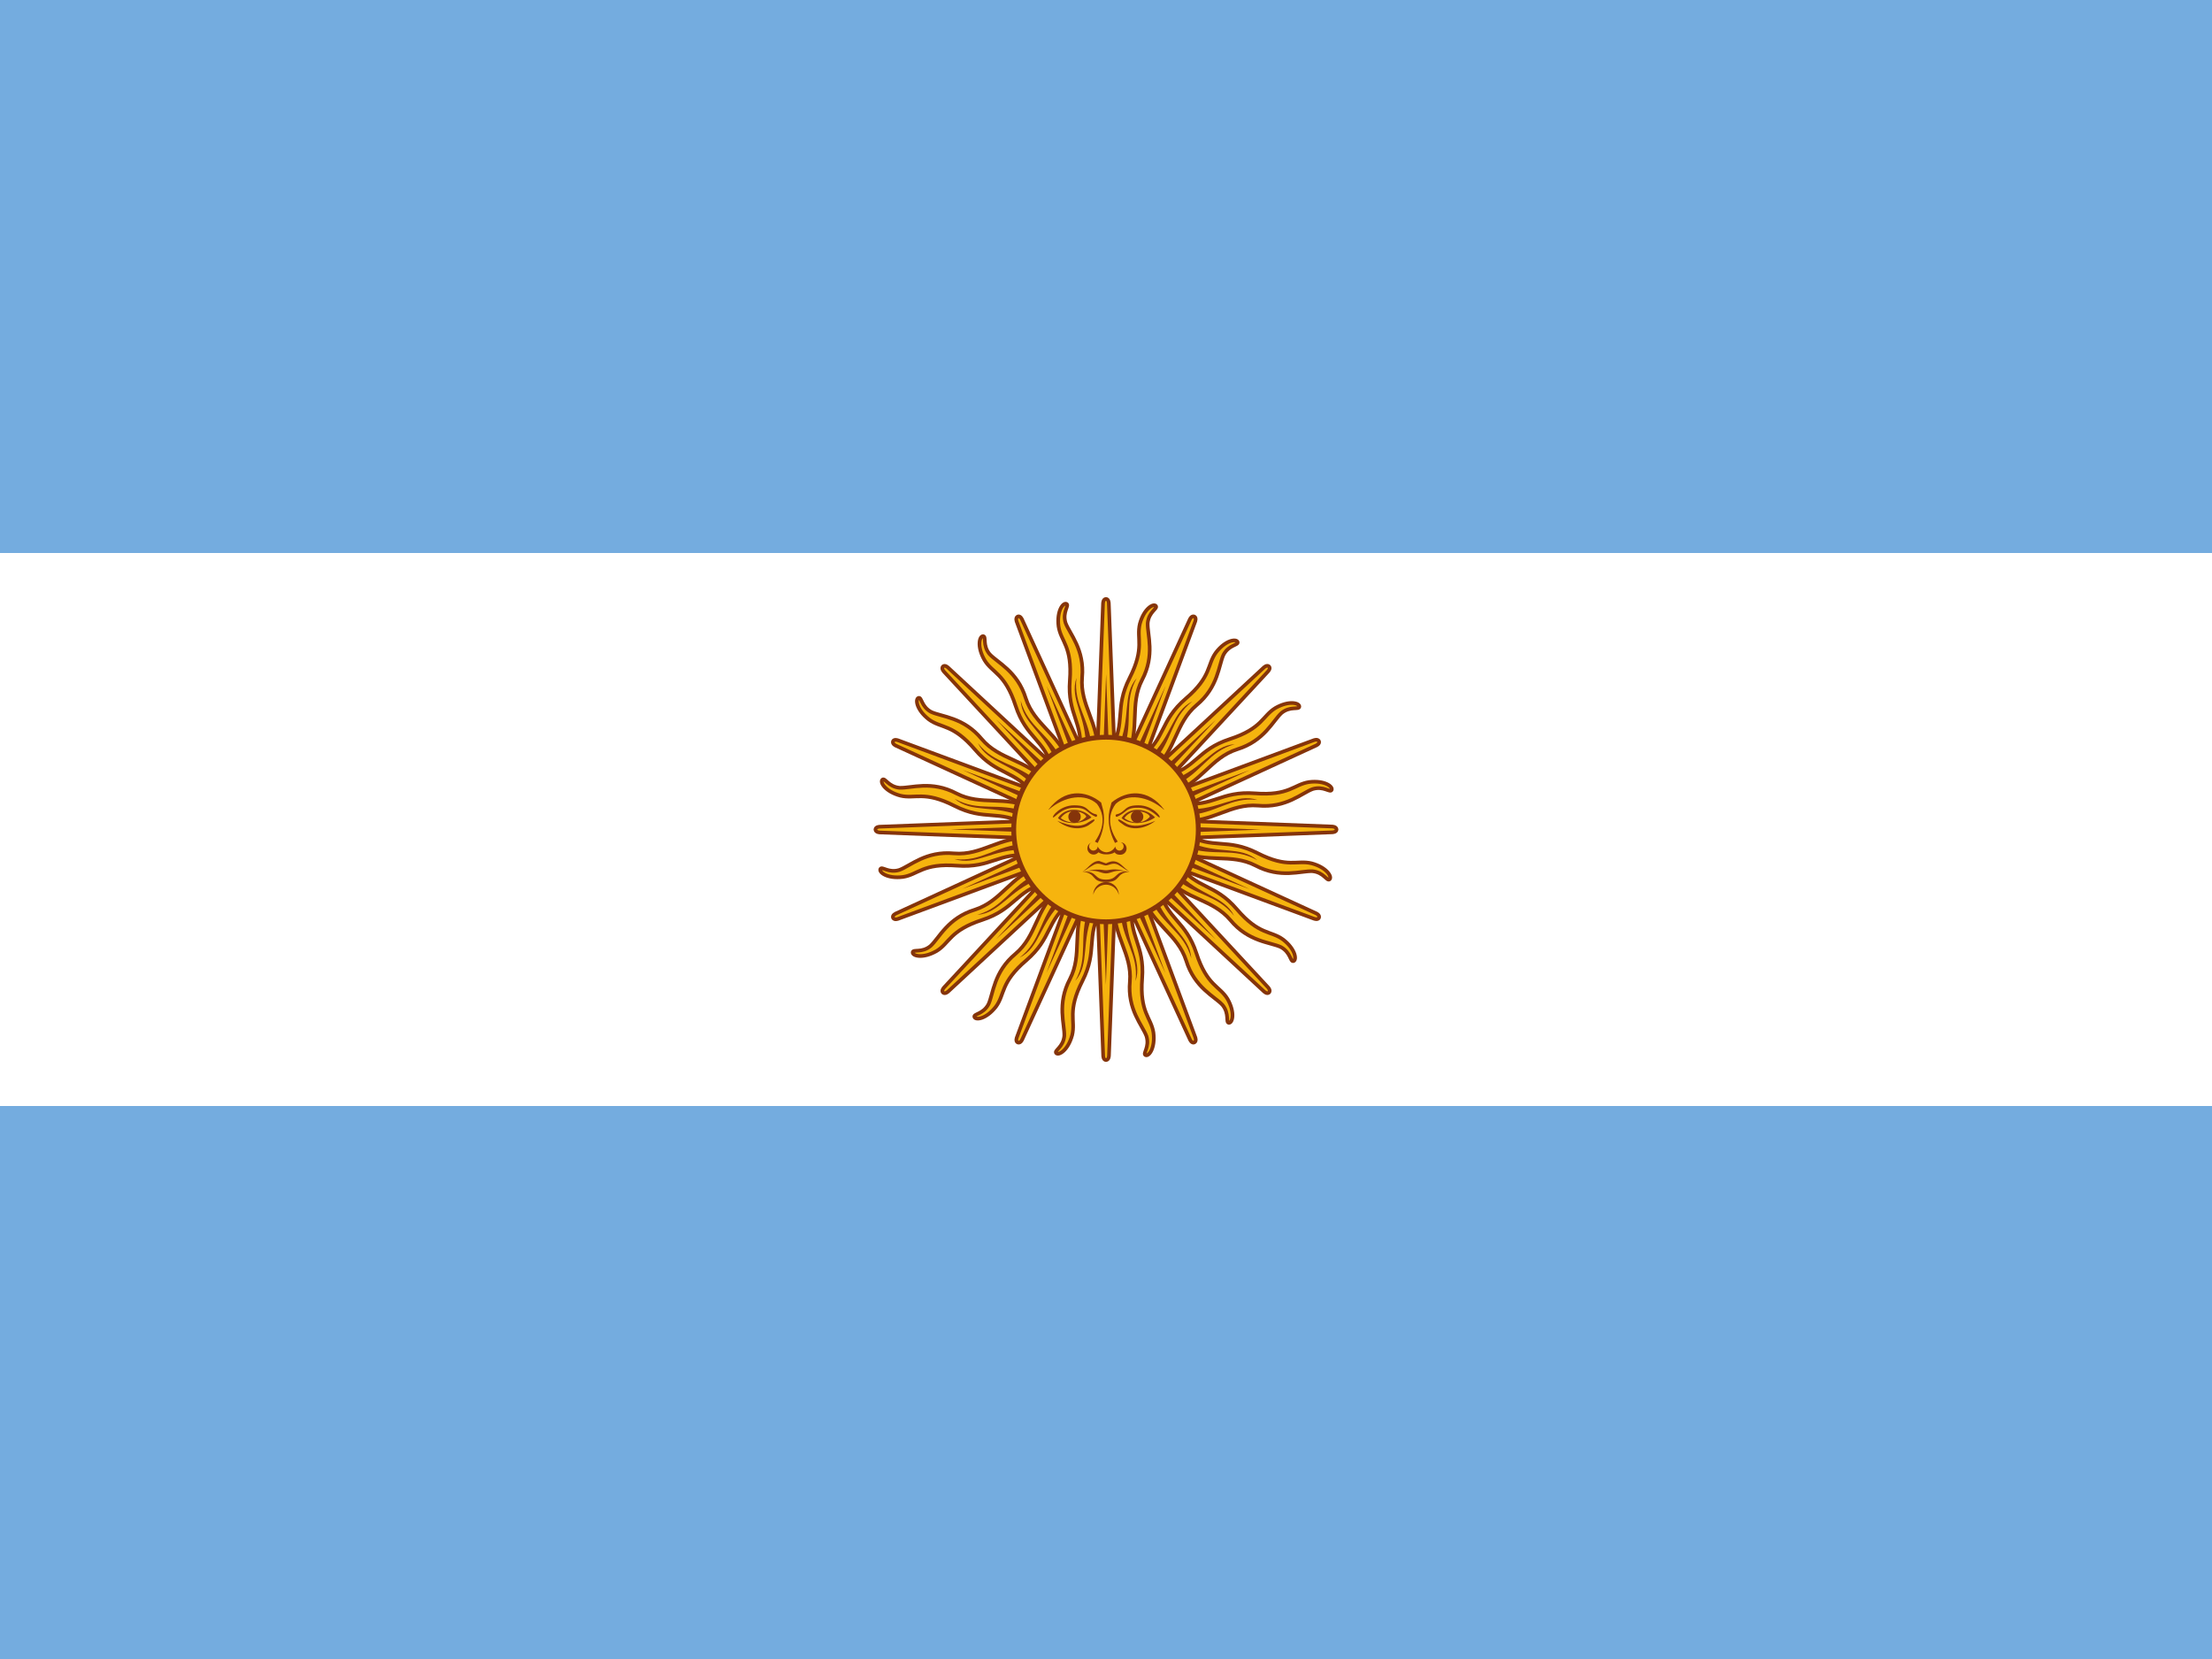
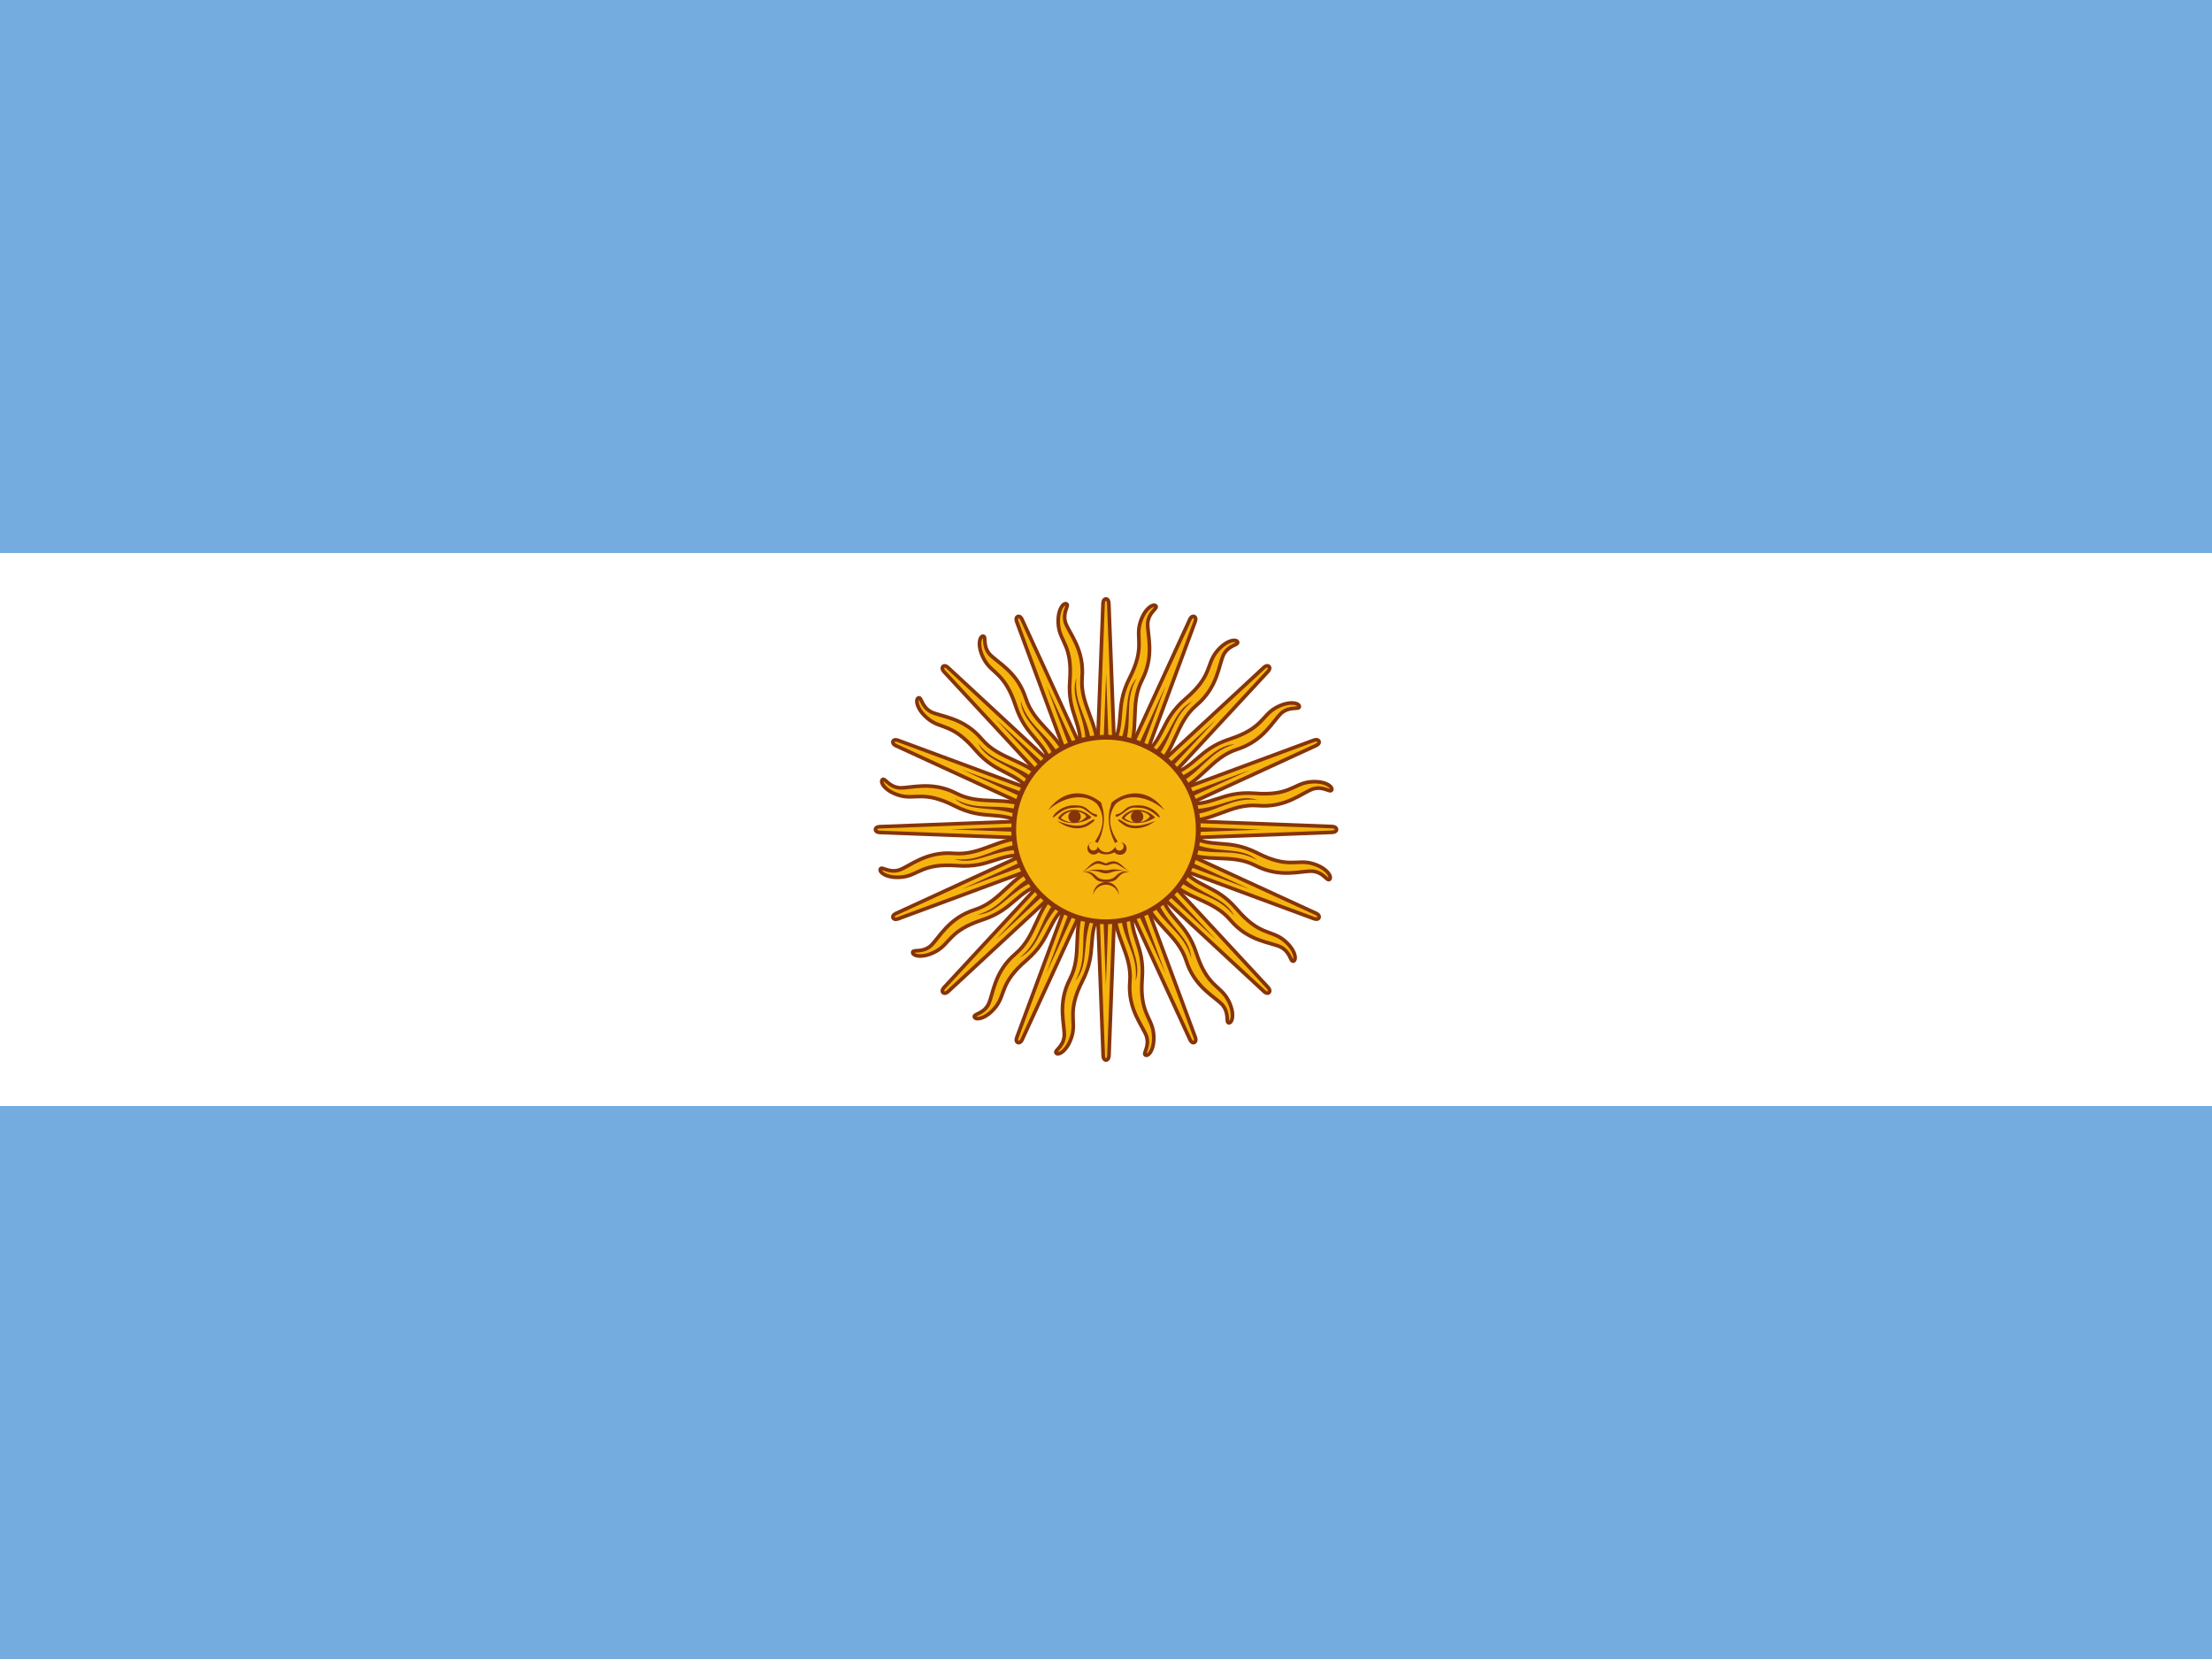
<svg xmlns="http://www.w3.org/2000/svg" xmlns:xlink="http://www.w3.org/1999/xlink" id="flag-icons-ar" viewBox="0 0 640 480">
  <path fill="#74acdf" d="M0 0h640v480H0z" />
  <path fill="#fff" d="M0 160h640v160H0z" />
  <g id="ar-c" transform="translate(-64)scale(.96)">
-     <path id="ar-a" fill="#f6b40e" stroke="#85340a" stroke-width="1.1" d="m396.8 251.3 28.5 62s.5 1.2 1.3.9c.8-.4.3-1.6.3-1.6l-23.7-64m-.7 24.2c-.4 9.4 5.4 14.6 4.7 23-.8 8.5 3.8 13.2 5 16.5 1 3.3-1.2 5.2-.3 5.7 1 .5 3-2.1 2.4-6.8-.7-4.6-4.2-6-3.4-16.3.8-10.3-4.2-12.7-3-22" />
+     <path id="ar-a" fill="#f6b40e" stroke="#85340a" stroke-width="1.1" d="m396.8 251.3 28.5 62s.5 1.2 1.3.9c.8-.4.3-1.6.3-1.6l-23.7-64m-.7 24.2c-.4 9.4 5.4 14.6 4.7 23s3.8 13.2 5 16.5c1 3.3-1.2 5.2-.3 5.7 1 .5 3-2.1 2.4-6.8s-4.2-6-3.4-16.3-4.2-12.7-3-22" />
    <use xlink:href="#ar-a" width="100%" height="100%" transform="rotate(22.5 400 250)" />
    <use xlink:href="#ar-a" width="100%" height="100%" transform="rotate(45 400 250)" />
    <use xlink:href="#ar-a" width="100%" height="100%" transform="rotate(67.5 400 250)" />
    <path id="ar-b" fill="#85340a" d="M404.3 274.4c.5 9 5.6 13 4.6 21.3 2.2-6.5-3.1-11.6-2.8-21.2m-7.7-23.8 19.5 42.6-16.3-43.9" />
    <use xlink:href="#ar-b" width="100%" height="100%" transform="rotate(22.5 400 250)" />
    <use xlink:href="#ar-b" width="100%" height="100%" transform="rotate(45 400 250)" />
    <use xlink:href="#ar-b" width="100%" height="100%" transform="rotate(67.5 400 250)" />
  </g>
  <use xlink:href="#ar-c" width="100%" height="100%" transform="rotate(90 320 240)" />
  <use xlink:href="#ar-c" width="100%" height="100%" transform="rotate(180 320 240)" />
  <use xlink:href="#ar-c" width="100%" height="100%" transform="rotate(-90 320 240)" />
  <circle cx="320" cy="240" r="26.7" fill="#f6b40e" stroke="#85340a" stroke-width="1.4" />
-   <path id="ar-h" fill="#843511" stroke-width="1" d="M329 234.3c-1.7 0-3.5.8-4.5 2.4 2 1.9 6.6 2 9.7-.2a7 7 0 0 0-5.1-2.2zm0 .4c1.8 0 3.5.8 3.7 1.6-2 2.3-5.3 2-7.4.4 1-1.4 2.4-2 3.8-2z" />
+   <path id="ar-h" fill="#843511" stroke-width="1" d="M329 234.3c-1.7 0-3.5.8-4.5 2.4 2 1.9 6.6 2 9.7-.2a7 7 0 0 0-5.1-2.2zm0 .4c1.8 0 3.5.8 3.7 1.6-2 2.3-5.3 2-7.4.4q1.6-2 3.8-2z" />
  <use xlink:href="#ar-d" width="100%" height="100%" transform="matrix(-1 0 0 1 640.2 0)" />
  <use xlink:href="#ar-e" width="100%" height="100%" transform="matrix(-1 0 0 1 640.2 0)" />
  <use xlink:href="#ar-f" width="100%" height="100%" transform="translate(18.1)" />
  <use xlink:href="#ar-g" width="100%" height="100%" transform="matrix(-1 0 0 1 640.2 0)" />
-   <path fill="#85340a" d="M316 243.7a1.8 1.8 0 1 0 1.8 2.9 4 4 0 0 0 2.2.6h.2c.6 0 1.6-.1 2.3-.6.3.5.9.7 1.5.7a1.8 1.8 0 0 0 .3-3.6c.5.2.8.6.8 1.2a1.2 1.2 0 0 1-2.4 0 3 3 0 0 1-2.6 1.7 3 3 0 0 1-2.5-1.7c0 .7-.6 1.2-1.3 1.2-.6 0-1.2-.6-1.2-1.2s.3-1 .8-1.2zm2 5.4c-2.1 0-3 2-4.8 3.1 1-.4 1.8-1.2 3.3-2 1.4-.8 2.6.2 3.5.2.8 0 2-1 3.5-.2 1.4.8 2.3 1.6 3.3 2-1.9-1.2-2.7-3-4.8-3-.4 0-1.2.2-2 .6z" />
-   <path fill="#85340a" d="M317.2 251.6c-.8 0-1.8.2-3.4.6 3.7-.8 4.5.5 6.2.5 1.6 0 2.5-1.3 6.1-.5-4-1.2-4.9-.4-6.1-.4-.8 0-1.4-.3-2.8-.2" />
+   <path fill="#85340a" d="M316 243.7a1.8 1.8 0 1 0 1.8 2.9 4 4 0 0 0 2.2.6h.2q1 0 2.3-.6.5.7 1.5.7a1.8 1.8 0 0 0 .3-3.6q.8.3.8 1.2a1.2 1.2 0 0 1-2.4 0 3 3 0 0 1-2.6 1.7 3 3 0 0 1-2.5-1.7q-.1 1.1-1.3 1.2-1-.1-1.2-1.2c-.2-1.1.3-1 .8-1.2zm2 5.4c-2.1 0-3 2-4.8 3.1 1-.4 1.8-1.2 3.3-2s2.6.2 3.5.2 2-1 3.5-.2l3.3 2c-1.9-1.2-2.7-3-4.8-3q-.7 0-2 .6z" />
+   <path fill="#85340a" d="M317.2 251.6q-1.1 0-3.4.6c3.7-.8 4.5.5 6.2.5 1.6 0 2.5-1.3 6.1-.5-4-1.2-4.9-.4-6.1-.4-.8 0-1.4-.3-2.8-.2" />
  <path fill="#85340a" d="M314 252.2h-.8c4.3.5 2.3 3 6.8 3s2.5-2.5 6.8-3c-4.5-.4-3.1 2.3-6.8 2.3-3.5 0-2.4-2.3-6-2.3" />
  <path fill="#85340a" d="M323.7 258.9a3.7 3.7 0 0 0-7.4 0 3.8 3.8 0 0 1 7.4 0" />
-   <path id="ar-e" fill="#85340a" stroke-width="1" d="M303.4 234.3c4.7-4.1 10.7-4.8 14-1.7a8 8 0 0 1 1.5 3.4c.4 2.4-.3 4.9-2.1 7.5l.8.4c1.6-3.1 2.2-6.3 1.6-9.4l-.6-2.3c-4.5-3.7-10.7-4-15.2 2z" />
-   <path id="ar-d" fill="#85340a" stroke-width="1" d="M310.8 233c2.7 0 3.3.6 4.5 1.7 1.2 1 1.9.8 2 1 .3.2 0 .8-.3.6-.5-.2-1.3-.6-2.5-1.6s-2.5-1-3.7-1c-3.7 0-5.7 3-6.1 2.8-.5-.2 2-3.5 6.1-3.5" />
+   <path id="ar-e" fill="#85340a" stroke-width="1" d="M303.4 234.3c4.7-4.1 10.7-4.8 14-1.7a8 8 0 0 1 1.5 3.4q.6 3.6-2.1 7.5l.8.4q2.4-4.7 1.6-9.4l-.6-2.3c-4.5-3.7-10.7-4-15.2 2z" />
+   <path id="ar-d" fill="#85340a" stroke-width="1" d="M310.8 233c2.7 0 3.3.6 4.5 1.7 1.2 1 1.9.8 2 1 .3.2 0 .8-.3.6q-.7-.2-2.5-1.6c-1.8-1.4-2.5-1-3.7-1-3.7 0-5.7 3-6.1 2.8-.5-.2 2-3.5 6.1-3.5" />
  <use xlink:href="#ar-h" width="100%" height="100%" transform="translate(-18.4)" />
  <circle id="ar-f" cx="310.9" cy="236.3" r="1.8" fill="#85340a" stroke-width="1" />
-   <path id="ar-g" fill="#85340a" stroke-width="1" d="M305.9 237.5c3.5 2.7 7 2.5 9 1.3 2-1.3 2-1.7 1.6-1.7-.4 0-.8.4-2.4 1.3-1.7.8-4.1.8-8.2-.9" />
+   <path id="ar-g" fill="#85340a" stroke-width="1" d="M305.9 237.5c3.5 2.7 7 2.5 9 1.3 2-1.3 2-1.7 1.6-1.7s-.8.4-2.4 1.3c-1.7.8-4.1.8-8.2-.9" />
</svg>
